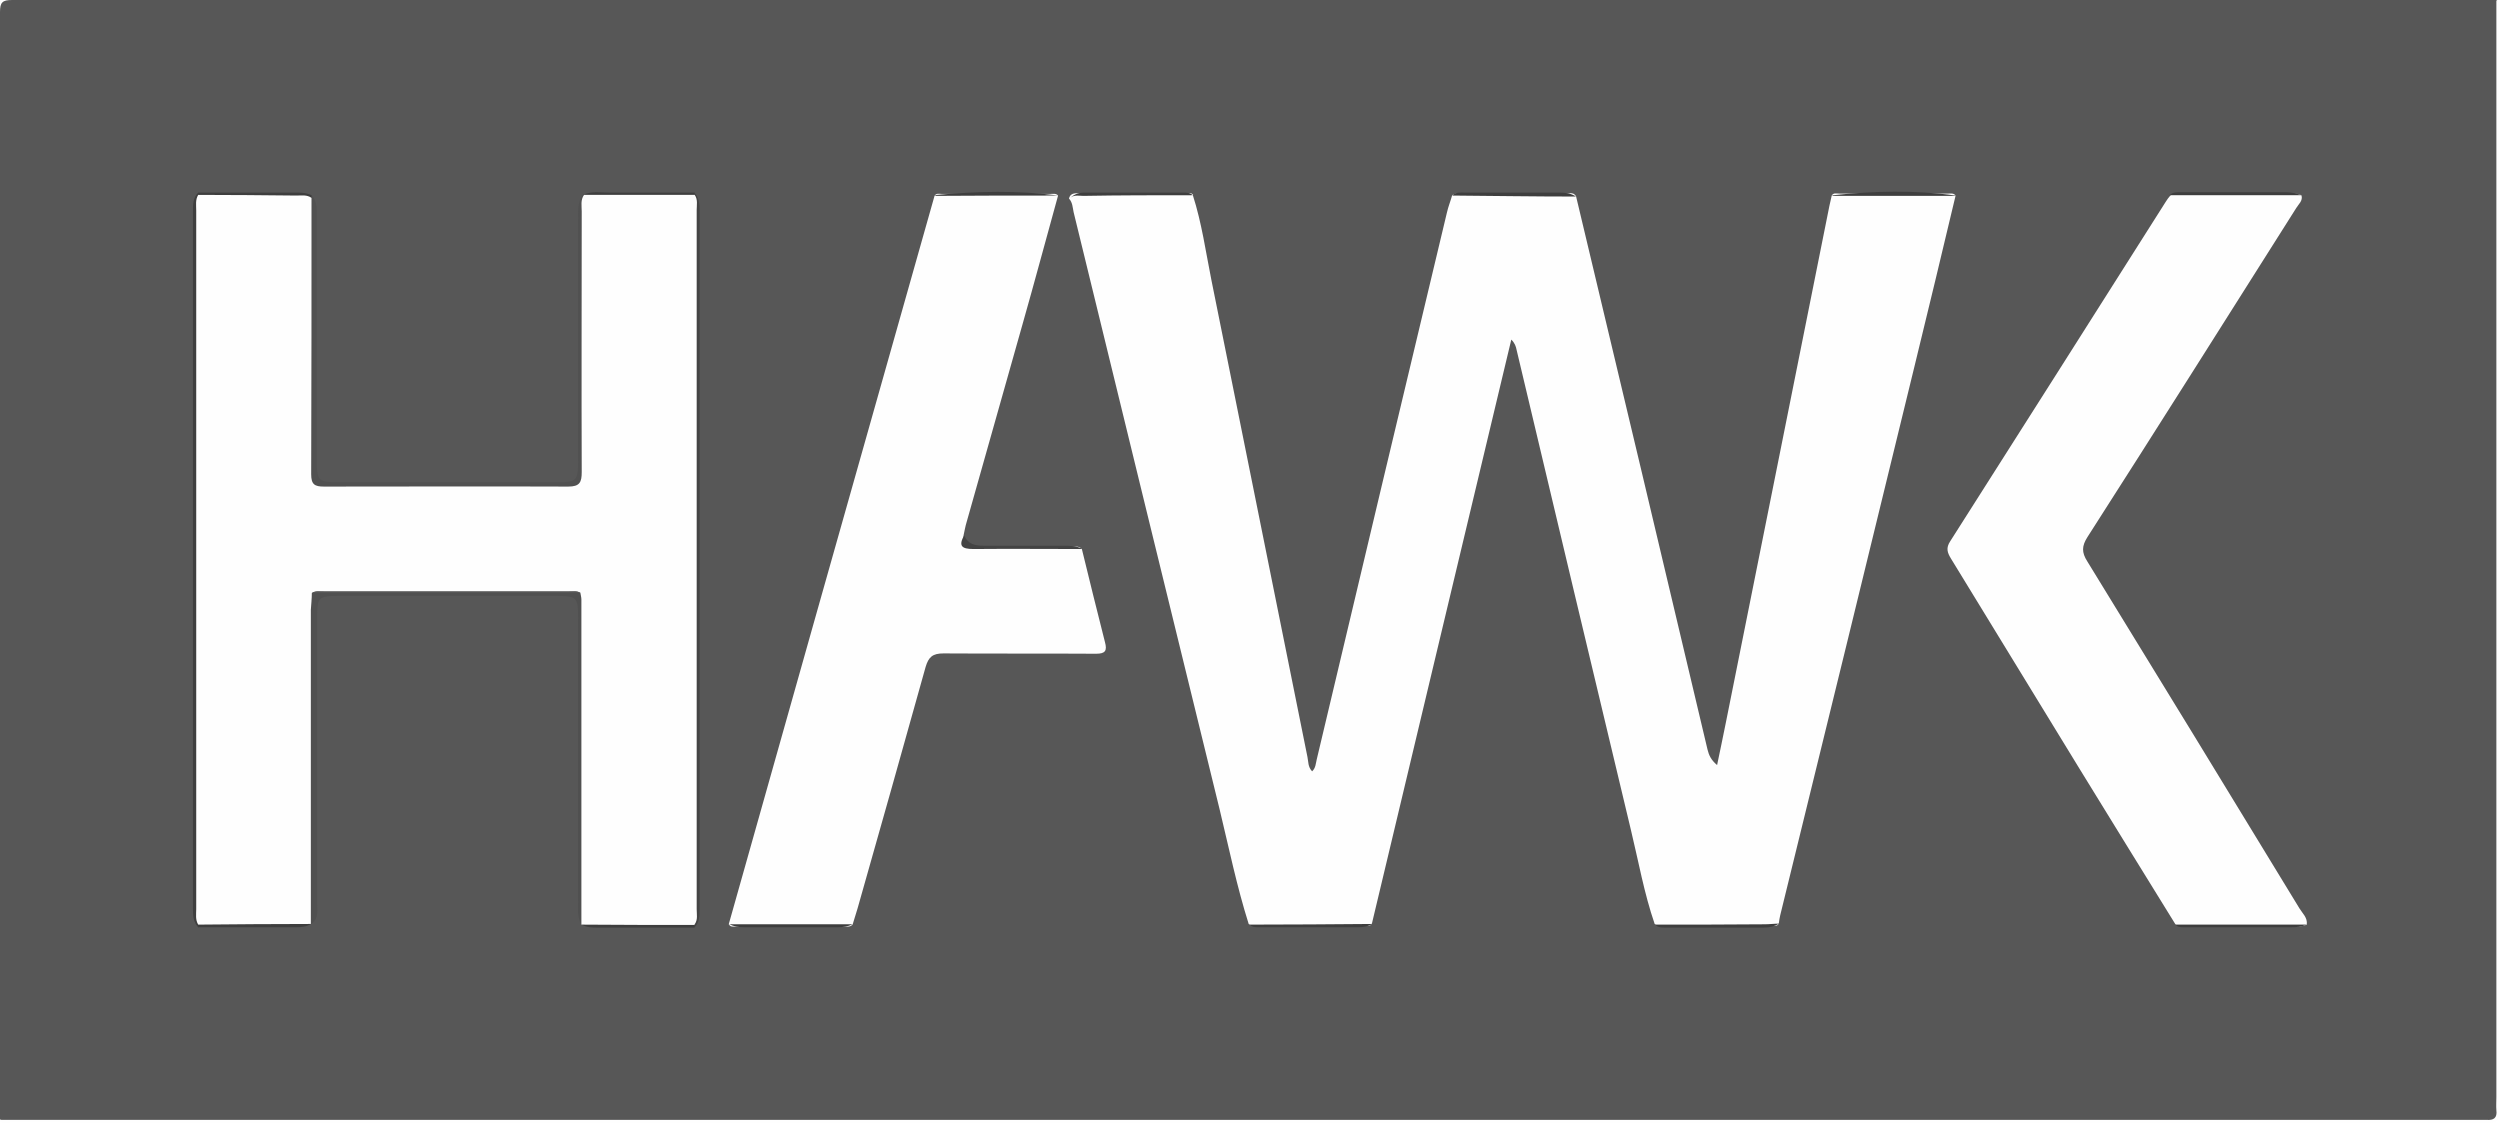
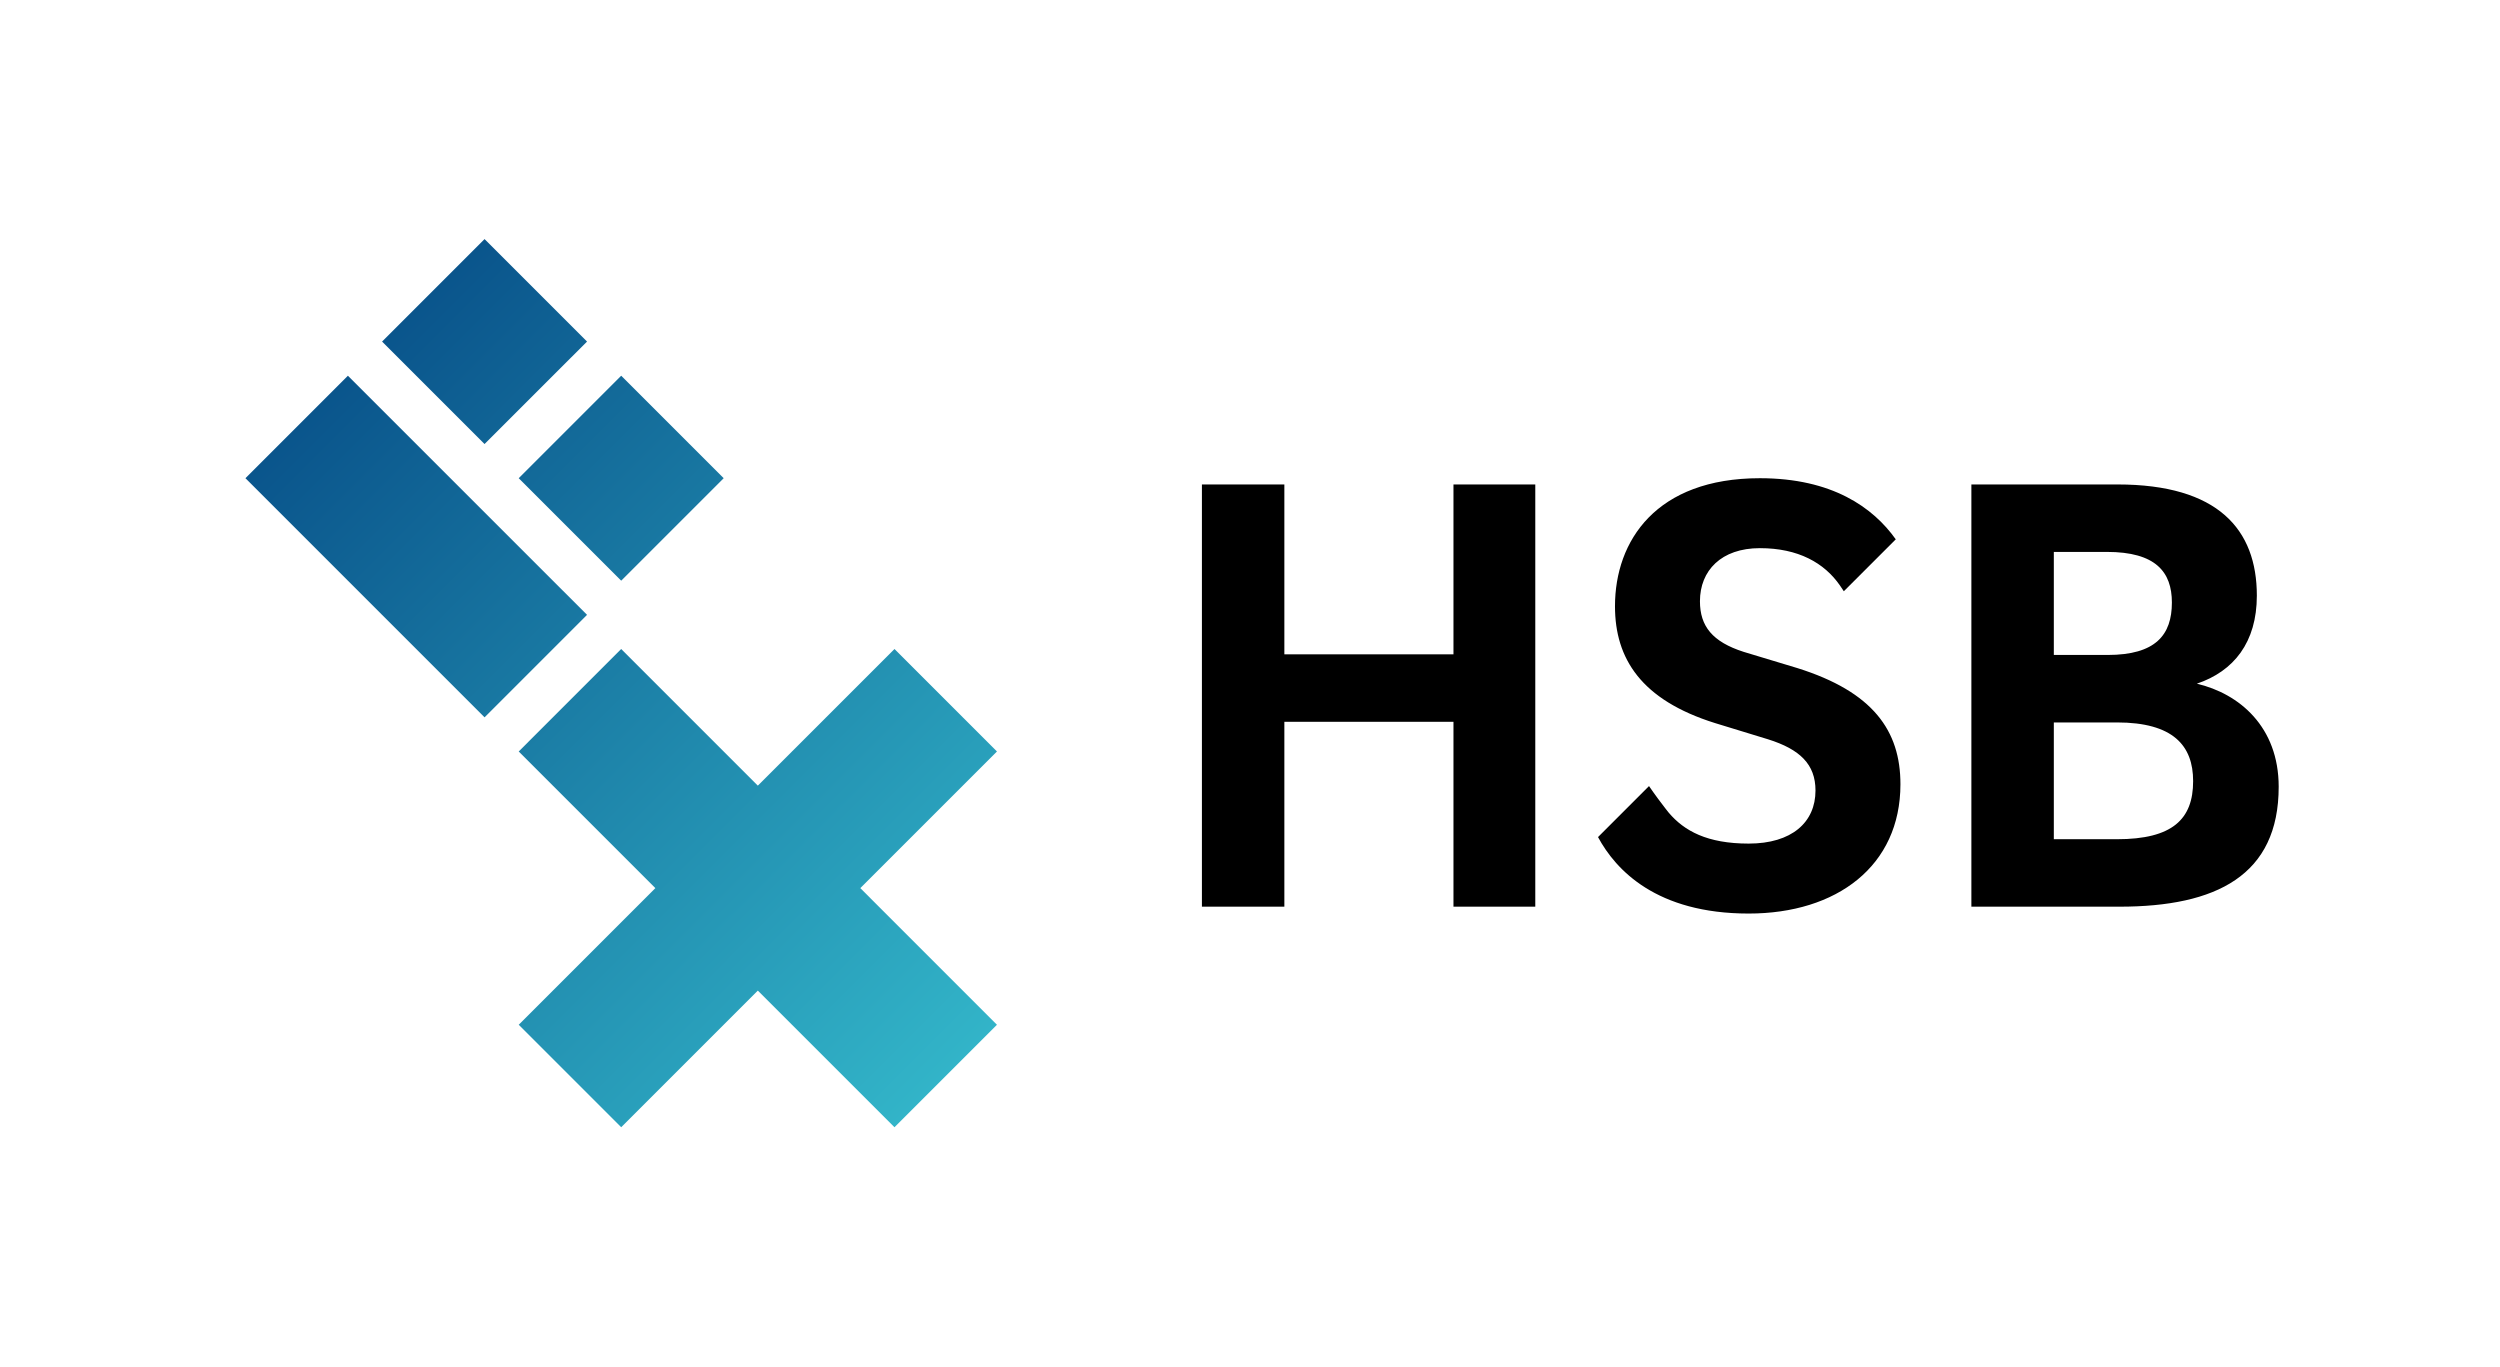
- <svg xmlns="http://www.w3.org/2000/svg" id="Ebene_2" viewBox="0 0 75.68 34">
+ <svg xmlns="http://www.w3.org/2000/svg" version="1.1" x="0" y="0" width="183" height="100" viewBox="0, 0, 183, 100">
+   <g id="Background">
+     <rect x="0" y="0" width="183" height="100" fill="#000000" fill-opacity="0" />
+   </g>
  <defs>
-     <style>.cls-1{fill:#3d3d3d;}.cls-2{fill:#575757;}.cls-3{fill:#3f3f3f;}.cls-4{fill:#3e3e3e;}.cls-5{fill:#444;}.cls-6{fill:#505050;}.cls-7{fill:#515151;}.cls-8{fill:#434343;}.cls-9{fill:#fefefe;}</style>
+     <linearGradient id="Gradient_1" gradientUnits="userSpaceOnUse" x1="21.717" y1="31.254" x2="69.227" y2="78.763">
+       <stop offset="0" stop-color="#0A558C" />
+       <stop offset="1" stop-color="#32B4C8" />
+     </linearGradient>
  </defs>
-   <g id="Ebene_1-2">
-     <g>
-       <path class="cls-2" d="M0,33.9C0,22.72,0,11.54,0,.37,0,.07,.07,0,.37,0,25.44,0,50.51,0,75.58,0c.07,.12,.04,.26,.04,.39,0,11.04,0,22.08,0,33.12,0,.46,.05,.42-.43,.42-24.93,0-49.86,0-74.79,0-.13,0-.27,.04-.39-.04Z" />
-       <path class="cls-9" d="M0,33.9c24.94,0,49.89,0,74.83,0,.15,0,.29,0,.44,0,.22,.02,.33-.06,.3-.29-.01-.13,0-.27,0-.4,0-11.07,0-22.14,0-33.2,.17,.07,.07,.22,.08,.32,0,4.01,0,8.03,0,12.04,0,7.1,0,14.2,0,21.29,0,.27-.05,.33-.33,.33-25,0-50.01,0-75.01-.01-.1,0-.25,.09-.32-.07Z" />
-       <path class="cls-9" d="M36.11,5.91c.27,.84,.39,1.71,.56,2.56,.97,4.82,1.94,9.64,2.91,14.45,.03,.14,.01,.29,.14,.43,.11-.1,.11-.24,.14-.36,1.31-5.52,2.62-11.04,3.94-16.55,.04-.18,.11-.35,.16-.53,.13-.09,.28-.04,.43-.04,.99,0,1.97,0,2.96,0,.12,0,.27-.08,.36,.07,1.33,5.58,2.66,11.16,3.98,16.75,.04,.17,.11,.32,.29,.47,.09-.44,.18-.85,.26-1.26,1.05-5.22,2.09-10.44,3.14-15.67,.02-.1,.05-.21,.07-.31,.05-.09,.14-.06,.22-.06,1.1,0,2.21,0,3.31,0,.08,0,.16-.02,.22,.06-.41,1.72-.82,3.44-1.24,5.15-1.35,5.55-2.71,11.1-4.07,16.64-.02,.08-.03,.16-.04,.23-.03,.11-.12,.08-.2,.08-1.14,0-2.27,0-3.41,0-.06,0-.1-.01-.15-.05-.32-.93-.49-1.9-.72-2.85-1.16-4.84-2.31-9.69-3.46-14.53-.02-.1-.05-.2-.16-.31-1.41,5.89-2.81,11.78-4.22,17.68-.05,.09-.14,.06-.21,.06-1.11,0-2.23,0-3.34,0-.07,0-.13,0-.18-.05-.36-1.14-.6-2.31-.88-3.47-1.48-6.03-2.95-12.05-4.42-18.08-.03-.14-.03-.29-.14-.41,.03-.12,.11-.16,.24-.16,1.15,0,2.3,0,3.45,0,.02,0,.04,.03,.07,.04Z" />
-       <path class="cls-9" d="M22.06,27.98c.88-3.11,1.75-6.21,2.63-9.32,1.2-4.24,2.4-8.48,3.6-12.73,.05-.09,.14-.06,.21-.06,1.1,0,2.21,0,3.31,0,.08,0,.16-.02,.22,.05-.36,1.3-.71,2.61-1.08,3.91-.56,1.99-1.13,3.99-1.69,5.98-.04,.13-.06,.26-.09,.39-.04,.29,.09,.37,.38,.36,.94-.02,1.88-.01,2.83,0,.12,0,.26-.06,.37,.06,.23,.94,.46,1.88,.7,2.82,.07,.26,.01,.35-.27,.35-1.54-.01-3.08,0-4.62-.01-.33,0-.45,.11-.54,.41-.68,2.44-1.37,4.88-2.06,7.31-.05,.17-.1,.33-.15,.49-.04,.04-.09,.06-.14,.06-1.16,0-2.32,0-3.47,0-.06,0-.1-.01-.13-.06Z" />
-       <path class="cls-9" d="M69.67,5.91c.05,.17-.09,.27-.16,.39-2.1,3.32-4.2,6.65-6.32,9.96-.17,.27-.18,.46,0,.74,2.15,3.5,4.29,7,6.42,10.5,.09,.15,.25,.28,.22,.49-.19,.09-.39,.04-.58,.04-1,0-2.01,0-3.01,0-.13,0-.26,.04-.38-.04-.97-1.57-1.94-3.14-2.91-4.72-1.3-2.12-2.59-4.24-3.89-6.36-.11-.18-.16-.32-.02-.53,2.18-3.42,4.35-6.85,6.52-10.27,.04-.07,.09-.13,.14-.19,.11-.09,.23-.04,.34-.04,1.1,0,2.2,0,3.29,0,.12,0,.24-.04,.35,.04Z" />
-       <path class="cls-7" d="M9.43,5.91c.19,.2,.16,.44,.16,.68,0,2.43,0,4.86,0,7.29,0,.69,.03,.72,.72,.72,2.18,0,4.37,0,6.55,0,.59,0,.64-.05,.64-.64,0-2.44,0-4.89,0-7.33,0-.25-.02-.51,.14-.73,.02,.01,.05,.03,.07,.04,.08,.19,.07,.39,.07,.59,0,2.56,0,5.13,0,7.69,0,.08,0,.16,0,.24-.02,.41-.09,.48-.52,.49-.72,.02-1.44,0-2.16,0-1.74,0-3.49,0-5.23,0-.58,0-.64-.05-.64-.63,0-2.6,0-5.21,0-7.81,0-.17-.02-.35,.08-.5,.03-.05,.07-.08,.12-.1Z" />
-       <path class="cls-6" d="M17.6,27.99c-.13-.22-.1-.46-.1-.7,0-2.85,0-5.71,0-8.56,0-.66-.03-.69-.7-.69-2.18,0-4.36,0-6.54,0-.62,0-.66,.04-.66,.65,0,2.88,0,5.76,0,8.64,0,.23,.06,.49-.19,.65-.02-.02-.04-.03-.06-.05-.12-.16-.11-.35-.11-.54,0-3.02,0-6.05,0-9.07,0-.17-.01-.35,.08-.51,.1-.14,.25-.14,.4-.13,.54,0,1.09-.05,1.62,.13,.09,.03,.18,.02,.28,.02,1.31,0,2.63,.03,3.94-.01,.55-.02,1.1-.18,1.66-.13,.17,.01,.35-.02,.49,.11,.12,.18,.09,.38,.09,.58,0,3,0,5.99,0,8.99,0,.2,.02,.4-.11,.57-.02,.02-.04,.03-.06,.05Z" />
-       <path class="cls-3" d="M6,28.07c-.15-.16-.16-.36-.16-.56,0-7.04,0-14.08,0-21.12,0-.2,0-.4,.16-.56,.04,.04,.07,.08,.09,.13,.04,.18,.03,.37,.03,.56,0,6.96,0,13.92,0,20.87,0,.19,.02,.37-.03,.56-.02,.05-.05,.09-.09,.13Z" />
-       <path class="cls-5" d="M21.02,5.83c.15,.16,.16,.36,.16,.56,0,7.04,0,14.08,0,21.13,0,.2,0,.4-.16,.56-.04-.04-.07-.08-.09-.13-.04-.18-.03-.37-.03-.56,0-6.96,0-13.92,0-20.88,0-.19-.02-.37,.03-.56,.02-.05,.05-.09,.09-.13Z" />
-       <path class="cls-8" d="M32.76,16.62c-1.1,0-2.2-.01-3.29,0-.37,0-.46-.1-.28-.42,.1,.27,.32,.32,.58,.32,.81,0,1.61,0,2.42,0,.2,0,.4,0,.58,.1Z" />
-       <path class="cls-4" d="M69.67,5.91c-1.33,0-2.66,0-3.99,0,.09-.1,.22-.09,.34-.09,1.07,0,2.15,0,3.22,0,.14,0,.28,.05,.43,.08Z" />
-       <path class="cls-1" d="M65.84,27.99c1.33,0,2.66,0,3.98,0-.15,.07-.31,.08-.47,.08-1.05,0-2.09,0-3.14,0-.13,0-.27,.02-.38-.09Z" />
-       <path class="cls-4" d="M36.11,5.91c-1.1,0-2.2,0-3.31,.02-.15,0-.32-.05-.44,.1,.12-.13,.27-.2,.46-.2,1,0,2,0,2.99,0,.11,0,.21,0,.3,.08Z" />
-       <path class="cls-4" d="M47.7,5.95c-1.25,0-2.49-.02-3.74-.03,.11-.11,.25-.09,.38-.09,.96,0,1.91,0,2.87,0,.18,0,.34,.02,.5,.12Z" />
-       <path class="cls-4" d="M37.81,27.99c1.25,0,2.49-.01,3.74-.02-.13,.07-.27,.1-.42,.1-1.01,0-2.02,0-3.02,0-.11,0-.21,0-.3-.09Z" />
-       <path class="cls-4" d="M50.11,27.99c1.1,0,2.21,0,3.31-.01,.15,0,.29-.02,.44-.02-.14,.08-.29,.12-.46,.12-1,0-2,0-2.99,0-.11,0-.21,0-.3-.08Z" />
-       <path class="cls-4" d="M32.04,5.92c-1.25,0-2.5,0-3.75,.01,.02-.01,.05-.03,.07-.03,1.23-.11,2.45-.14,3.68,.02Z" />
-       <path class="cls-4" d="M59.2,5.93c-1.25,0-2.5,0-3.75,0,.01,0,.02-.01,.04-.02,1.24-.13,2.48-.16,3.71,.01Z" />
-       <path class="cls-1" d="M22.06,27.98c1.25,0,2.5,0,3.75,0-.15,.07-.3,.09-.46,.09-.94,0-1.88,0-2.82,0-.16,0-.32-.02-.46-.1Z" />
-       <path class="cls-4" d="M6,5.91s0-.05,0-.08c.98,0,1.95,0,2.93,0,.17,0,.34,0,.5,.08,0,.03,0,.06,0,.09-.15,.1-.32,.1-.5,.1-.81,0-1.61,0-2.42,0-.19,0-.41,.04-.52-.19Z" />
-       <path class="cls-4" d="M21.02,5.83s0,.05,0,.08c-.09,.19-.27,.19-.44,.19-.82,0-1.64,0-2.46,0-.17,0-.35,0-.44-.19,0,0-.03-.01-.03-.01,.25-.12,.52-.07,.79-.07,.86,0,1.72,0,2.59,0Z" />
-       <path class="cls-4" d="M6,28.07s0-.05,0-.08c.09-.2,.27-.19,.44-.19,.84-.01,1.67,0,2.51,0,.17,0,.34,.02,.46,.17,0,0,0,0,0,0-.14,.09-.3,.1-.46,.1-.98,0-1.96,0-2.95,0Z" />
-       <path class="cls-4" d="M21.02,28s0,.05,0,.08c-.97,0-1.94,0-2.91,0-.17,0-.35,0-.5-.09,0,0,0,0,0,0,.13-.16,.31-.18,.5-.18,.81,0,1.62,0,2.43,0,.18,0,.38-.02,.49,.19Z" />
-       <path class="cls-9" d="M21.02,28c-1.14,0-2.28,0-3.42-.01,0-3.28,0-6.56,0-9.84,0-.07-.02-.13-.03-.2-.08-.06-.18-.04-.27-.04-2.53,0-5.06,0-7.59,0-.09,0-.19-.02-.27,.04,0,.17-.02,.34-.03,.51,0,3.17,0,6.34,0,9.51-1.14,0-2.28,.01-3.41,.02-.09-.15-.06-.31-.06-.47,0-7.05,0-14.1,0-21.15,0-.16-.03-.32,.06-.47,.99,0,1.98,.01,2.97,.02,.16,0,.32-.03,.46,.07,0,2.79,0,5.58-.01,8.37,0,.31,.11,.37,.39,.37,2.46,0,4.93-.01,7.39,0,.35,0,.41-.13,.41-.44-.01-2.63,0-5.26,0-7.89,0-.17-.04-.35,.07-.5,1.12,0,2.23,0,3.35,0,.1,.14,.06,.31,.06,.46,0,7.05,0,14.1,0,21.16,0,.16,.04,.32-.06,.46Z" />
-       <path class="cls-2" d="M9.45,17.95c.11-.07,.23-.05,.35-.05,2.48,0,4.95,0,7.43,0,.12,0,.24-.02,.35,.05-2.71,0-5.42,0-8.13,0Z" />
-     </g>
+   <g id="Layer_1">
+     <path d="M72.977,75.013 L62.975,65.01 L72.977,55.009 L65.476,47.507 L55.473,57.509 L45.471,47.507 L37.97,55.009 L47.972,65.01 L37.971,75.012 L45.472,82.513 L55.473,72.512 L65.476,82.514 z M25.467,27.503 L17.966,35.005 L35.469,52.509 L42.971,45.006 z M45.471,27.503 L37.97,35.005 L45.471,42.506 L52.973,35.005 z M42.971,25.003 L35.469,32.503 L27.968,25.003 L35.469,17.501 z" fill="url(#Gradient_1)" />
+     <path d="M154.959,61.431 C159.028,61.431 160.537,59.968 160.537,57.178 C160.537,54.573 159.073,52.882 154.959,52.882 L150.34,52.882 L150.34,61.431 z M154.273,47.943 C157.793,47.943 158.982,46.481 158.982,44.103 C158.982,41.863 157.793,40.4 154.227,40.4 L150.34,40.4 L150.34,47.943 z M144.305,35.462 L155.004,35.462 C162.365,35.462 165.201,38.754 165.201,43.6 C165.201,47.029 163.508,49.133 160.811,50.046 C163.92,50.779 166.8,53.202 166.8,57.591 C166.8,64.083 162.229,66.369 155.142,66.369 L144.305,66.369 z M122.157,59.495 C122.157,59.495 122.14,59.473 122.111,59.438 C122.038,59.351 121.968,59.26 121.9,59.17 C121.627,58.818 121.173,58.22 120.708,57.541 L116.975,61.274 C118.276,63.689 121.256,66.872 128.002,66.872 C134.449,66.872 139.112,63.397 139.112,57.407 C139.112,53.476 137.1,50.641 131.568,48.904 L127.636,47.716 C125.35,46.983 124.436,45.841 124.436,44.011 C124.436,41.771 125.99,40.125 128.825,40.125 C131.63,40.125 133.541,41.201 134.688,42.862 C134.7,42.879 134.955,43.263 134.968,43.28 L138.77,39.479 C137.109,37.14 134.102,35.005 128.825,35.005 C121.236,35.005 118.217,39.576 118.217,44.378 C118.217,48.218 120.138,51.236 125.533,52.927 L129.419,54.116 C131.752,54.848 132.894,55.945 132.894,57.865 C132.894,60.196 131.157,61.751 128.002,61.751 C124.964,61.751 123.286,60.821 122.157,59.495 M138.77,39.479 L138.77,39.479 C138.792,39.512 138.747,39.446 138.77,39.479 M106.394,35.462 L112.383,35.462 L112.383,66.369 L106.394,66.369 L106.394,52.836 L94.015,52.836 L94.015,66.369 L87.98,66.369 L87.98,35.462 L94.015,35.462 L94.015,47.898 L106.394,47.898 z" fill="#000000" />
  </g>
</svg>
